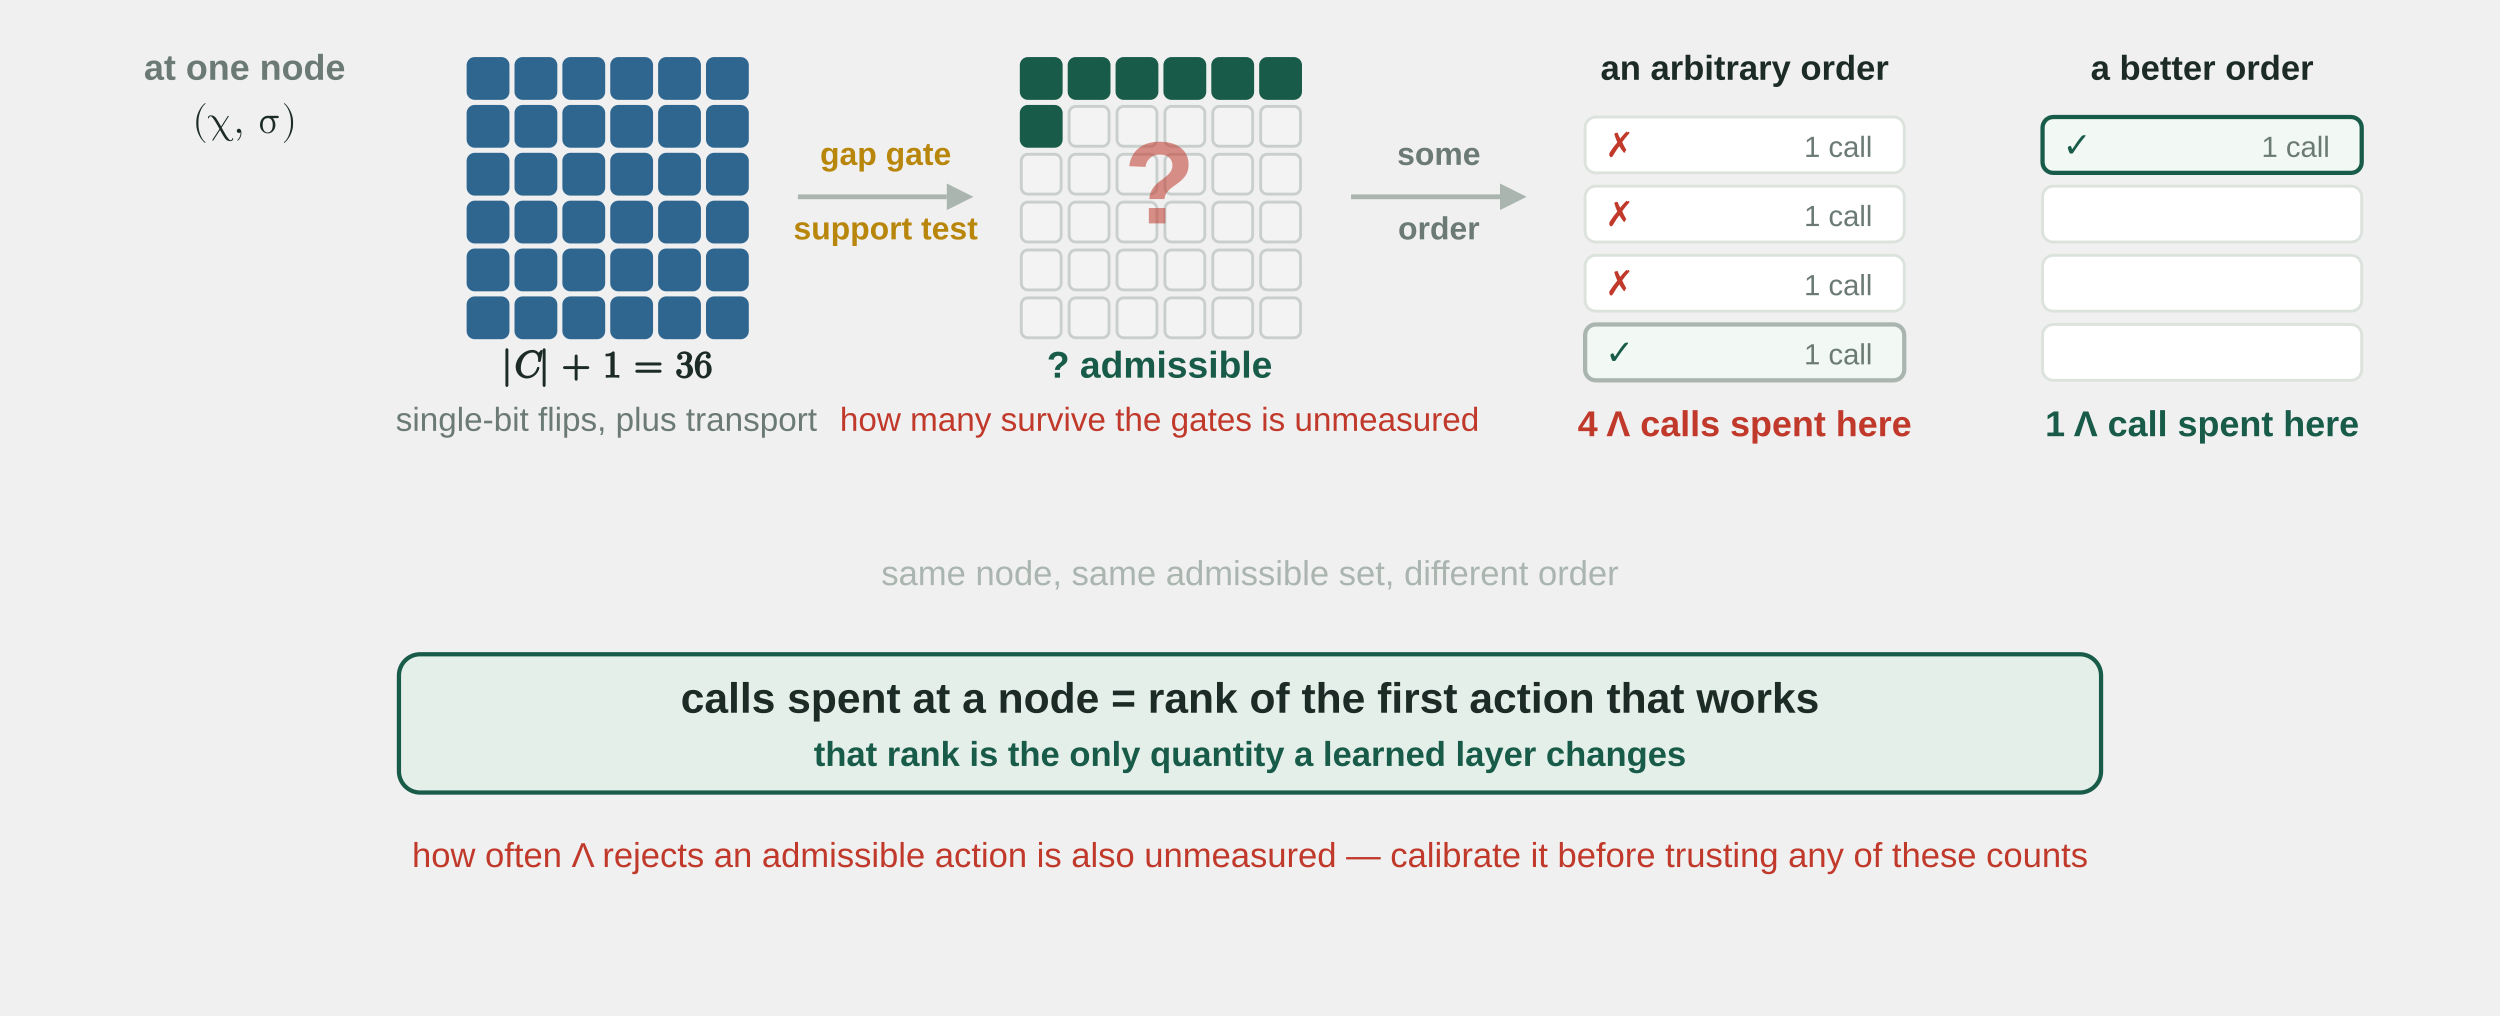
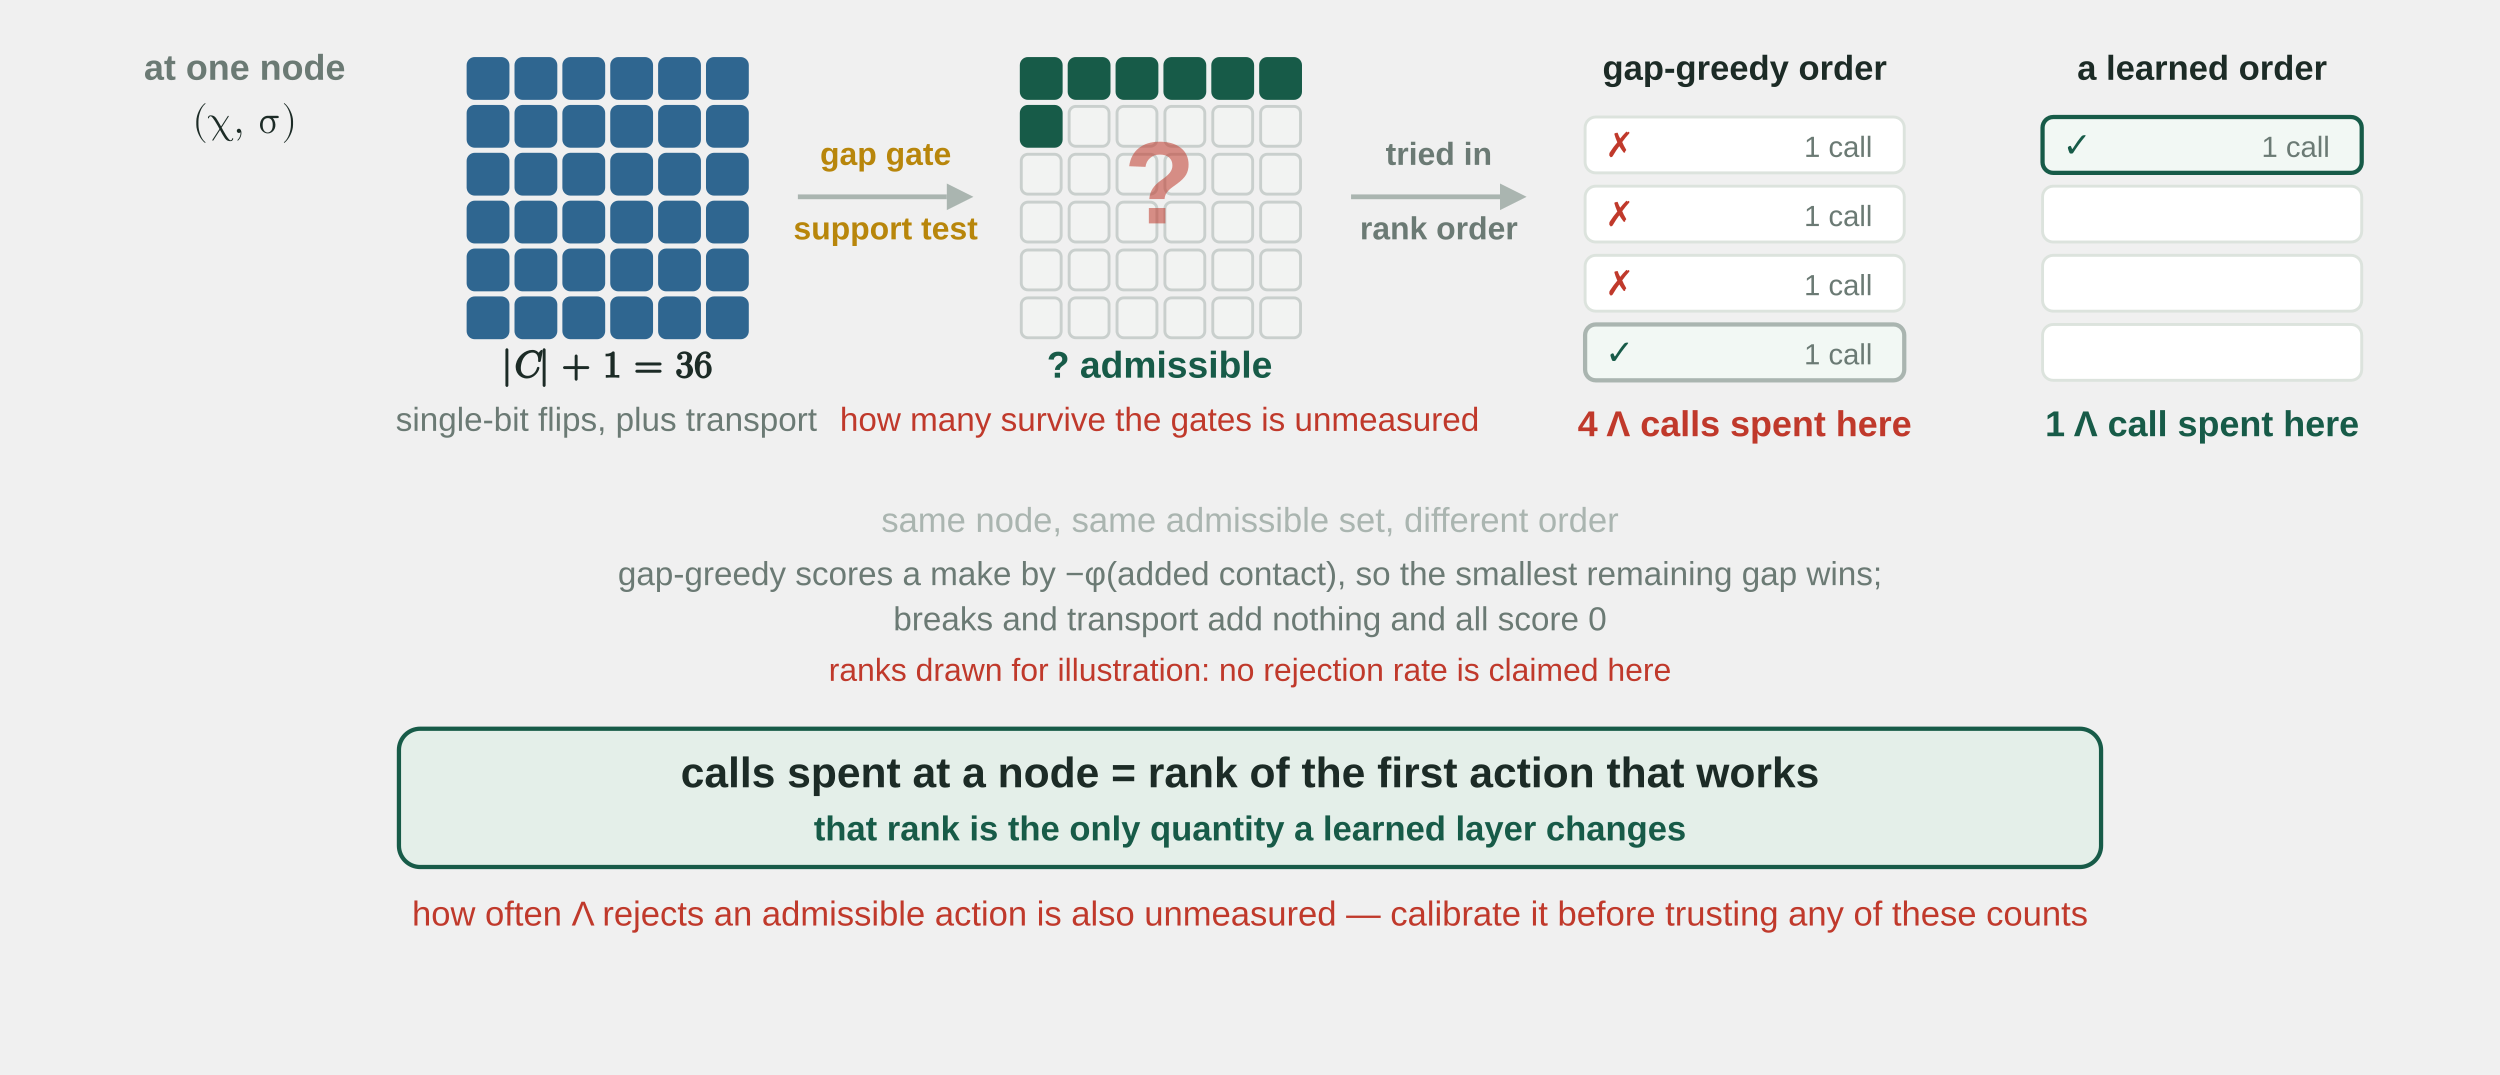
- <svg xmlns="http://www.w3.org/2000/svg" viewBox="0 48 940 382" width="100%" class="fig" role="img" aria-label="What a call is spent on">
+ <svg xmlns="http://www.w3.org/2000/svg" viewBox="0 48 940 404" width="100%" class="fig" role="img" aria-label="What a call is spent on">
  <text x="92.00" y="78.00" font-size="13.5" fill="#6b7a74" text-anchor="middle" font-weight="700" font-family="'Source Sans Pro','Helvetica Neue',Arial,sans-serif" style="">at one node</text>
  <text x="92.00" y="98.00" font-size="15" fill="#1c2b26" text-anchor="middle" font-weight="400" font-family="'Latin Modern Math','STIX Two Math',Georgia,serif" style="">(χ, σ)</text>
  <rect x="176" y="70" width="15" height="15" rx="2.5" fill="#2f6690" stroke="#2f6690" stroke-width="1.1" opacity="1" />
  <rect x="194" y="70" width="15" height="15" rx="2.5" fill="#2f6690" stroke="#2f6690" stroke-width="1.1" opacity="1" />
  <rect x="212" y="70" width="15" height="15" rx="2.5" fill="#2f6690" stroke="#2f6690" stroke-width="1.1" opacity="1" />
  <rect x="230" y="70" width="15" height="15" rx="2.5" fill="#2f6690" stroke="#2f6690" stroke-width="1.1" opacity="1" />
  <rect x="248" y="70" width="15" height="15" rx="2.5" fill="#2f6690" stroke="#2f6690" stroke-width="1.1" opacity="1" />
  <rect x="266" y="70" width="15" height="15" rx="2.5" fill="#2f6690" stroke="#2f6690" stroke-width="1.1" opacity="1" />
  <rect x="176" y="88" width="15" height="15" rx="2.5" fill="#2f6690" stroke="#2f6690" stroke-width="1.1" opacity="1" />
  <rect x="194" y="88" width="15" height="15" rx="2.5" fill="#2f6690" stroke="#2f6690" stroke-width="1.1" opacity="1" />
  <rect x="212" y="88" width="15" height="15" rx="2.5" fill="#2f6690" stroke="#2f6690" stroke-width="1.1" opacity="1" />
  <rect x="230" y="88" width="15" height="15" rx="2.5" fill="#2f6690" stroke="#2f6690" stroke-width="1.1" opacity="1" />
  <rect x="248" y="88" width="15" height="15" rx="2.5" fill="#2f6690" stroke="#2f6690" stroke-width="1.1" opacity="1" />
  <rect x="266" y="88" width="15" height="15" rx="2.5" fill="#2f6690" stroke="#2f6690" stroke-width="1.1" opacity="1" />
  <rect x="176" y="106" width="15" height="15" rx="2.5" fill="#2f6690" stroke="#2f6690" stroke-width="1.1" opacity="1" />
  <rect x="194" y="106" width="15" height="15" rx="2.5" fill="#2f6690" stroke="#2f6690" stroke-width="1.1" opacity="1" />
  <rect x="212" y="106" width="15" height="15" rx="2.5" fill="#2f6690" stroke="#2f6690" stroke-width="1.1" opacity="1" />
  <rect x="230" y="106" width="15" height="15" rx="2.5" fill="#2f6690" stroke="#2f6690" stroke-width="1.1" opacity="1" />
  <rect x="248" y="106" width="15" height="15" rx="2.5" fill="#2f6690" stroke="#2f6690" stroke-width="1.1" opacity="1" />
  <rect x="266" y="106" width="15" height="15" rx="2.5" fill="#2f6690" stroke="#2f6690" stroke-width="1.1" opacity="1" />
  <rect x="176" y="124" width="15" height="15" rx="2.5" fill="#2f6690" stroke="#2f6690" stroke-width="1.1" opacity="1" />
  <rect x="194" y="124" width="15" height="15" rx="2.5" fill="#2f6690" stroke="#2f6690" stroke-width="1.1" opacity="1" />
  <rect x="212" y="124" width="15" height="15" rx="2.5" fill="#2f6690" stroke="#2f6690" stroke-width="1.1" opacity="1" />
  <rect x="230" y="124" width="15" height="15" rx="2.5" fill="#2f6690" stroke="#2f6690" stroke-width="1.1" opacity="1" />
  <rect x="248" y="124" width="15" height="15" rx="2.5" fill="#2f6690" stroke="#2f6690" stroke-width="1.1" opacity="1" />
  <rect x="266" y="124" width="15" height="15" rx="2.5" fill="#2f6690" stroke="#2f6690" stroke-width="1.1" opacity="1" />
  <rect x="176" y="142" width="15" height="15" rx="2.5" fill="#2f6690" stroke="#2f6690" stroke-width="1.1" opacity="1" />
  <rect x="194" y="142" width="15" height="15" rx="2.5" fill="#2f6690" stroke="#2f6690" stroke-width="1.1" opacity="1" />
  <rect x="212" y="142" width="15" height="15" rx="2.5" fill="#2f6690" stroke="#2f6690" stroke-width="1.1" opacity="1" />
  <rect x="230" y="142" width="15" height="15" rx="2.5" fill="#2f6690" stroke="#2f6690" stroke-width="1.1" opacity="1" />
  <rect x="248" y="142" width="15" height="15" rx="2.5" fill="#2f6690" stroke="#2f6690" stroke-width="1.1" opacity="1" />
  <rect x="266" y="142" width="15" height="15" rx="2.5" fill="#2f6690" stroke="#2f6690" stroke-width="1.1" opacity="1" />
  <rect x="176" y="160" width="15" height="15" rx="2.5" fill="#2f6690" stroke="#2f6690" stroke-width="1.1" opacity="1" />
  <rect x="194" y="160" width="15" height="15" rx="2.5" fill="#2f6690" stroke="#2f6690" stroke-width="1.1" opacity="1" />
  <rect x="212" y="160" width="15" height="15" rx="2.5" fill="#2f6690" stroke="#2f6690" stroke-width="1.1" opacity="1" />
  <rect x="230" y="160" width="15" height="15" rx="2.5" fill="#2f6690" stroke="#2f6690" stroke-width="1.1" opacity="1" />
  <rect x="248" y="160" width="15" height="15" rx="2.5" fill="#2f6690" stroke="#2f6690" stroke-width="1.1" opacity="1" />
  <rect x="266" y="160" width="15" height="15" rx="2.5" fill="#2f6690" stroke="#2f6690" stroke-width="1.1" opacity="1" />
  <text x="228.00" y="190.00" font-size="14" fill="#1c2b26" text-anchor="middle" font-weight="700" font-family="'Latin Modern Math',Georgia,serif" style="">|<tspan font-style="italic">C</tspan>| + 1 = 36</text>
  <text x="228.00" y="210.00" font-size="12.5" fill="#6b7a74" text-anchor="middle" font-weight="400" font-family="'Source Sans Pro','Helvetica Neue',Arial,sans-serif" style="">single-bit flips, plus transport</text>
  <line x1="300" y1="122" x2="356" y2="122" stroke="#aab5b0" stroke-width="1.8" />
  <polygon points="366,122 356,117 356,127" fill="#aab5b0" />
  <text x="333.00" y="110.00" font-size="12" fill="#b8860b" text-anchor="middle" font-weight="700" font-family="'Source Sans Pro','Helvetica Neue',Arial,sans-serif" style="">gap gate</text>
  <text x="333.00" y="138.00" font-size="12" fill="#b8860b" text-anchor="middle" font-weight="700" font-family="'Source Sans Pro','Helvetica Neue',Arial,sans-serif" style="">support test</text>
  <rect x="384" y="70" width="15" height="15" rx="2.5" fill="#175b48" stroke="#175b48" stroke-width="1.1" opacity="1" />
  <rect x="402" y="70" width="15" height="15" rx="2.5" fill="#175b48" stroke="#175b48" stroke-width="1.1" opacity="1" />
  <rect x="420" y="70" width="15" height="15" rx="2.5" fill="#175b48" stroke="#175b48" stroke-width="1.1" opacity="1" />
  <rect x="438" y="70" width="15" height="15" rx="2.5" fill="#175b48" stroke="#175b48" stroke-width="1.1" opacity="1" />
  <rect x="456" y="70" width="15" height="15" rx="2.5" fill="#175b48" stroke="#175b48" stroke-width="1.1" opacity="1" />
  <rect x="474" y="70" width="15" height="15" rx="2.5" fill="#175b48" stroke="#175b48" stroke-width="1.1" opacity="1" />
  <rect x="384" y="88" width="15" height="15" rx="2.5" fill="#175b48" stroke="#175b48" stroke-width="1.1" opacity="1" />
  <rect x="402" y="88" width="15" height="15" rx="2.5" fill="#f4f6f4" stroke="#aab5b0" stroke-width="1.1" opacity="0.55" />
  <rect x="420" y="88" width="15" height="15" rx="2.5" fill="#f4f6f4" stroke="#aab5b0" stroke-width="1.1" opacity="0.55" />
  <rect x="438" y="88" width="15" height="15" rx="2.5" fill="#f4f6f4" stroke="#aab5b0" stroke-width="1.1" opacity="0.55" />
  <rect x="456" y="88" width="15" height="15" rx="2.5" fill="#f4f6f4" stroke="#aab5b0" stroke-width="1.1" opacity="0.55" />
  <rect x="474" y="88" width="15" height="15" rx="2.5" fill="#f4f6f4" stroke="#aab5b0" stroke-width="1.1" opacity="0.55" />
  <rect x="384" y="106" width="15" height="15" rx="2.5" fill="#f4f6f4" stroke="#aab5b0" stroke-width="1.1" opacity="0.55" />
  <rect x="402" y="106" width="15" height="15" rx="2.5" fill="#f4f6f4" stroke="#aab5b0" stroke-width="1.1" opacity="0.55" />
  <rect x="420" y="106" width="15" height="15" rx="2.5" fill="#f4f6f4" stroke="#aab5b0" stroke-width="1.1" opacity="0.55" />
  <rect x="438" y="106" width="15" height="15" rx="2.5" fill="#f4f6f4" stroke="#aab5b0" stroke-width="1.1" opacity="0.55" />
  <rect x="456" y="106" width="15" height="15" rx="2.5" fill="#f4f6f4" stroke="#aab5b0" stroke-width="1.1" opacity="0.55" />
  <rect x="474" y="106" width="15" height="15" rx="2.5" fill="#f4f6f4" stroke="#aab5b0" stroke-width="1.1" opacity="0.55" />
  <rect x="384" y="124" width="15" height="15" rx="2.5" fill="#f4f6f4" stroke="#aab5b0" stroke-width="1.1" opacity="0.55" />
  <rect x="402" y="124" width="15" height="15" rx="2.5" fill="#f4f6f4" stroke="#aab5b0" stroke-width="1.1" opacity="0.55" />
  <rect x="420" y="124" width="15" height="15" rx="2.5" fill="#f4f6f4" stroke="#aab5b0" stroke-width="1.1" opacity="0.55" />
  <rect x="438" y="124" width="15" height="15" rx="2.5" fill="#f4f6f4" stroke="#aab5b0" stroke-width="1.1" opacity="0.55" />
  <rect x="456" y="124" width="15" height="15" rx="2.5" fill="#f4f6f4" stroke="#aab5b0" stroke-width="1.1" opacity="0.55" />
  <rect x="474" y="124" width="15" height="15" rx="2.5" fill="#f4f6f4" stroke="#aab5b0" stroke-width="1.1" opacity="0.55" />
  <rect x="384" y="142" width="15" height="15" rx="2.5" fill="#f4f6f4" stroke="#aab5b0" stroke-width="1.1" opacity="0.55" />
  <rect x="402" y="142" width="15" height="15" rx="2.5" fill="#f4f6f4" stroke="#aab5b0" stroke-width="1.1" opacity="0.55" />
  <rect x="420" y="142" width="15" height="15" rx="2.5" fill="#f4f6f4" stroke="#aab5b0" stroke-width="1.1" opacity="0.55" />
  <rect x="438" y="142" width="15" height="15" rx="2.5" fill="#f4f6f4" stroke="#aab5b0" stroke-width="1.1" opacity="0.55" />
  <rect x="456" y="142" width="15" height="15" rx="2.5" fill="#f4f6f4" stroke="#aab5b0" stroke-width="1.1" opacity="0.55" />
  <rect x="474" y="142" width="15" height="15" rx="2.5" fill="#f4f6f4" stroke="#aab5b0" stroke-width="1.1" opacity="0.55" />
  <rect x="384" y="160" width="15" height="15" rx="2.5" fill="#f4f6f4" stroke="#aab5b0" stroke-width="1.1" opacity="0.55" />
  <rect x="402" y="160" width="15" height="15" rx="2.5" fill="#f4f6f4" stroke="#aab5b0" stroke-width="1.1" opacity="0.55" />
  <rect x="420" y="160" width="15" height="15" rx="2.5" fill="#f4f6f4" stroke="#aab5b0" stroke-width="1.1" opacity="0.55" />
  <rect x="438" y="160" width="15" height="15" rx="2.5" fill="#f4f6f4" stroke="#aab5b0" stroke-width="1.1" opacity="0.55" />
  <rect x="456" y="160" width="15" height="15" rx="2.5" fill="#f4f6f4" stroke="#aab5b0" stroke-width="1.1" opacity="0.55" />
  <rect x="474" y="160" width="15" height="15" rx="2.5" fill="#f4f6f4" stroke="#aab5b0" stroke-width="1.1" opacity="0.55" />
  <text x="436.00" y="132.00" font-size="44" fill="#c0392b" text-anchor="middle" font-weight="700" font-family="'Source Sans Pro','Helvetica Neue',Arial,sans-serif" style="" opacity="0.55">?</text>
  <text x="436.00" y="190.00" font-size="14" fill="#175b48" text-anchor="middle" font-weight="700" font-family="'Source Sans Pro','Helvetica Neue',Arial,sans-serif" style="">? admissible</text>
  <text x="436.00" y="210.00" font-size="12.5" fill="#c0392b" text-anchor="middle" font-weight="400" font-family="'Source Sans Pro','Helvetica Neue',Arial,sans-serif" style="">how many survive the gates is unmeasured</text>
  <line x1="508" y1="122" x2="564" y2="122" stroke="#aab5b0" stroke-width="1.8" />
  <polygon points="574,122 564,117 564,127" fill="#aab5b0" />
-   <text x="541.00" y="110.00" font-size="12" fill="#6b7a74" text-anchor="middle" font-weight="700" font-family="'Source Sans Pro','Helvetica Neue',Arial,sans-serif" style="">some</text>
-   <text x="541.00" y="138.00" font-size="12" fill="#6b7a74" text-anchor="middle" font-weight="700" font-family="'Source Sans Pro','Helvetica Neue',Arial,sans-serif" style="">order</text>
-   <text x="656.00" y="78.00" font-size="13" fill="#1c2b26" text-anchor="middle" font-weight="700" font-family="'Source Sans Pro','Helvetica Neue',Arial,sans-serif" style="">an arbitrary order</text>
+   <text x="541.00" y="110.00" font-size="12" fill="#6b7a74" text-anchor="middle" font-weight="700" font-family="'Source Sans Pro','Helvetica Neue',Arial,sans-serif" style="">tried in</text>
+   <text x="541.00" y="138.00" font-size="12" fill="#6b7a74" text-anchor="middle" font-weight="700" font-family="'Source Sans Pro','Helvetica Neue',Arial,sans-serif" style="">rank order</text>
+   <text x="656.00" y="78.00" font-size="13" fill="#1c2b26" text-anchor="middle" font-weight="700" font-family="'Source Sans Pro','Helvetica Neue',Arial,sans-serif" style="">gap-greedy order</text>
  <rect x="596" y="92" width="120" height="21" rx="4" fill="#ffffff" stroke="#dce3dd" stroke-width="1.1" />
  <text x="609.00" y="107.00" font-size="13" fill="#c0392b" text-anchor="middle" font-weight="700" font-family="'Source Sans Pro','Helvetica Neue',Arial,sans-serif" style="">✗</text>
  <text x="704.00" y="107.00" font-size="11" fill="#6b7a74" text-anchor="end" font-weight="400" font-family="'Source Sans Pro','Helvetica Neue',Arial,sans-serif" style="">1 call</text>
  <rect x="596" y="118" width="120" height="21" rx="4" fill="#ffffff" stroke="#dce3dd" stroke-width="1.1" />
  <text x="609.00" y="133.00" font-size="13" fill="#c0392b" text-anchor="middle" font-weight="700" font-family="'Source Sans Pro','Helvetica Neue',Arial,sans-serif" style="">✗</text>
  <text x="704.00" y="133.00" font-size="11" fill="#6b7a74" text-anchor="end" font-weight="400" font-family="'Source Sans Pro','Helvetica Neue',Arial,sans-serif" style="">1 call</text>
  <rect x="596" y="144" width="120" height="21" rx="4" fill="#ffffff" stroke="#dce3dd" stroke-width="1.1" />
  <text x="609.00" y="159.00" font-size="13" fill="#c0392b" text-anchor="middle" font-weight="700" font-family="'Source Sans Pro','Helvetica Neue',Arial,sans-serif" style="">✗</text>
  <text x="704.00" y="159.00" font-size="11" fill="#6b7a74" text-anchor="end" font-weight="400" font-family="'Source Sans Pro','Helvetica Neue',Arial,sans-serif" style="">1 call</text>
  <rect x="596" y="170" width="120" height="21" rx="4" fill="#f2f8f4" stroke="#aab5b0" stroke-width="1.6" />
  <text x="609.00" y="185.00" font-size="13" fill="#175b48" text-anchor="middle" font-weight="700" font-family="'Source Sans Pro','Helvetica Neue',Arial,sans-serif" style="">✓</text>
  <text x="704.00" y="185.00" font-size="11" fill="#6b7a74" text-anchor="end" font-weight="400" font-family="'Source Sans Pro','Helvetica Neue',Arial,sans-serif" style="">1 call</text>
  <text x="656.00" y="212.00" font-size="13.5" fill="#c0392b" text-anchor="middle" font-weight="700" font-family="'Source Sans Pro','Helvetica Neue',Arial,sans-serif" style="">4 Λ calls spent here</text>
-   <text x="828.00" y="78.00" font-size="13" fill="#1c2b26" text-anchor="middle" font-weight="700" font-family="'Source Sans Pro','Helvetica Neue',Arial,sans-serif" style="">a better order</text>
+   <text x="828.00" y="78.00" font-size="13" fill="#1c2b26" text-anchor="middle" font-weight="700" font-family="'Source Sans Pro','Helvetica Neue',Arial,sans-serif" style="">a learned order</text>
  <rect x="768" y="92" width="120" height="21" rx="4" fill="#f2f8f4" stroke="#175b48" stroke-width="1.6" />
  <text x="781.00" y="107.00" font-size="13" fill="#175b48" text-anchor="middle" font-weight="700" font-family="'Source Sans Pro','Helvetica Neue',Arial,sans-serif" style="">✓</text>
  <text x="876.00" y="107.00" font-size="11" fill="#6b7a74" text-anchor="end" font-weight="400" font-family="'Source Sans Pro','Helvetica Neue',Arial,sans-serif" style="">1 call</text>
  <rect x="768" y="118" width="120" height="21" rx="4" fill="#ffffff" stroke="#dce3dd" stroke-width="1.1" />
  <text x="781.00" y="133.00" font-size="13" fill="#c0392b" text-anchor="middle" font-weight="700" font-family="'Source Sans Pro','Helvetica Neue',Arial,sans-serif" style="" />
  <rect x="768" y="144" width="120" height="21" rx="4" fill="#ffffff" stroke="#dce3dd" stroke-width="1.1" />
  <text x="781.00" y="159.00" font-size="13" fill="#c0392b" text-anchor="middle" font-weight="700" font-family="'Source Sans Pro','Helvetica Neue',Arial,sans-serif" style="" />
  <rect x="768" y="170" width="120" height="21" rx="4" fill="#ffffff" stroke="#dce3dd" stroke-width="1.1" />
  <text x="781.00" y="185.00" font-size="13" fill="#c0392b" text-anchor="middle" font-weight="700" font-family="'Source Sans Pro','Helvetica Neue',Arial,sans-serif" style="" />
  <text x="828.00" y="212.00" font-size="13.5" fill="#175b48" text-anchor="middle" font-weight="700" font-family="'Source Sans Pro','Helvetica Neue',Arial,sans-serif" style="">1 Λ call spent here</text>
-   <text x="470.00" y="268.00" font-size="13" fill="#aab5b0" text-anchor="middle" font-weight="400" font-family="'Source Sans Pro','Helvetica Neue',Arial,sans-serif" style="">same node, same admissible set, different order</text>
-   <rect x="150" y="294" width="640" height="52" rx="8" fill="#e4efe9" stroke="#175b48" stroke-width="1.6" />
-   <text x="470.00" y="316.00" font-size="16" fill="#1c2b26" text-anchor="middle" font-weight="700" font-family="'Source Sans Pro','Helvetica Neue',Arial,sans-serif" style="">calls spent at a node = rank of the first action that works</text>
-   <text x="470.00" y="336.00" font-size="13" fill="#175b48" text-anchor="middle" font-weight="600" font-family="'Source Sans Pro','Helvetica Neue',Arial,sans-serif" style="">that rank is the only quantity a learned layer changes</text>
-   <text x="470.00" y="374.00" font-size="13" fill="#c0392b" text-anchor="middle" font-weight="400" font-family="'Source Sans Pro','Helvetica Neue',Arial,sans-serif" style="">how often Λ rejects an admissible action is also unmeasured — calibrate it before trusting any of these counts</text>
+   <text x="470.00" y="248.00" font-size="13" fill="#aab5b0" text-anchor="middle" font-weight="400" font-family="'Source Sans Pro','Helvetica Neue',Arial,sans-serif" style="">same node, same admissible set, different order</text>
+   <text x="470.00" y="268.00" font-size="12.5" fill="#6b7a74" text-anchor="middle" font-weight="400" font-family="'Source Sans Pro','Helvetica Neue',Arial,sans-serif" style="">gap-greedy scores a make by −φ(added contact), so the smallest remaining gap wins;</text>
+   <text x="470.00" y="285.00" font-size="12.5" fill="#6b7a74" text-anchor="middle" font-weight="400" font-family="'Source Sans Pro','Helvetica Neue',Arial,sans-serif" style="">breaks and transport add nothing and all score 0</text>
+   <text x="470.00" y="304.00" font-size="12" fill="#c0392b" text-anchor="middle" font-weight="400" font-family="'Source Sans Pro','Helvetica Neue',Arial,sans-serif" style="">ranks drawn for illustration: no rejection rate is claimed here</text>
+   <rect x="150" y="322" width="640" height="52" rx="8" fill="#e4efe9" stroke="#175b48" stroke-width="1.6" />
+   <text x="470.00" y="344.00" font-size="16" fill="#1c2b26" text-anchor="middle" font-weight="700" font-family="'Source Sans Pro','Helvetica Neue',Arial,sans-serif" style="">calls spent at a node = rank of the first action that works</text>
+   <text x="470.00" y="364.00" font-size="13" fill="#175b48" text-anchor="middle" font-weight="600" font-family="'Source Sans Pro','Helvetica Neue',Arial,sans-serif" style="">that rank is the only quantity a learned layer changes</text>
+   <text x="470.00" y="396.00" font-size="13" fill="#c0392b" text-anchor="middle" font-weight="400" font-family="'Source Sans Pro','Helvetica Neue',Arial,sans-serif" style="">how often Λ rejects an admissible action is also unmeasured — calibrate it before trusting any of these counts</text>
</svg>
